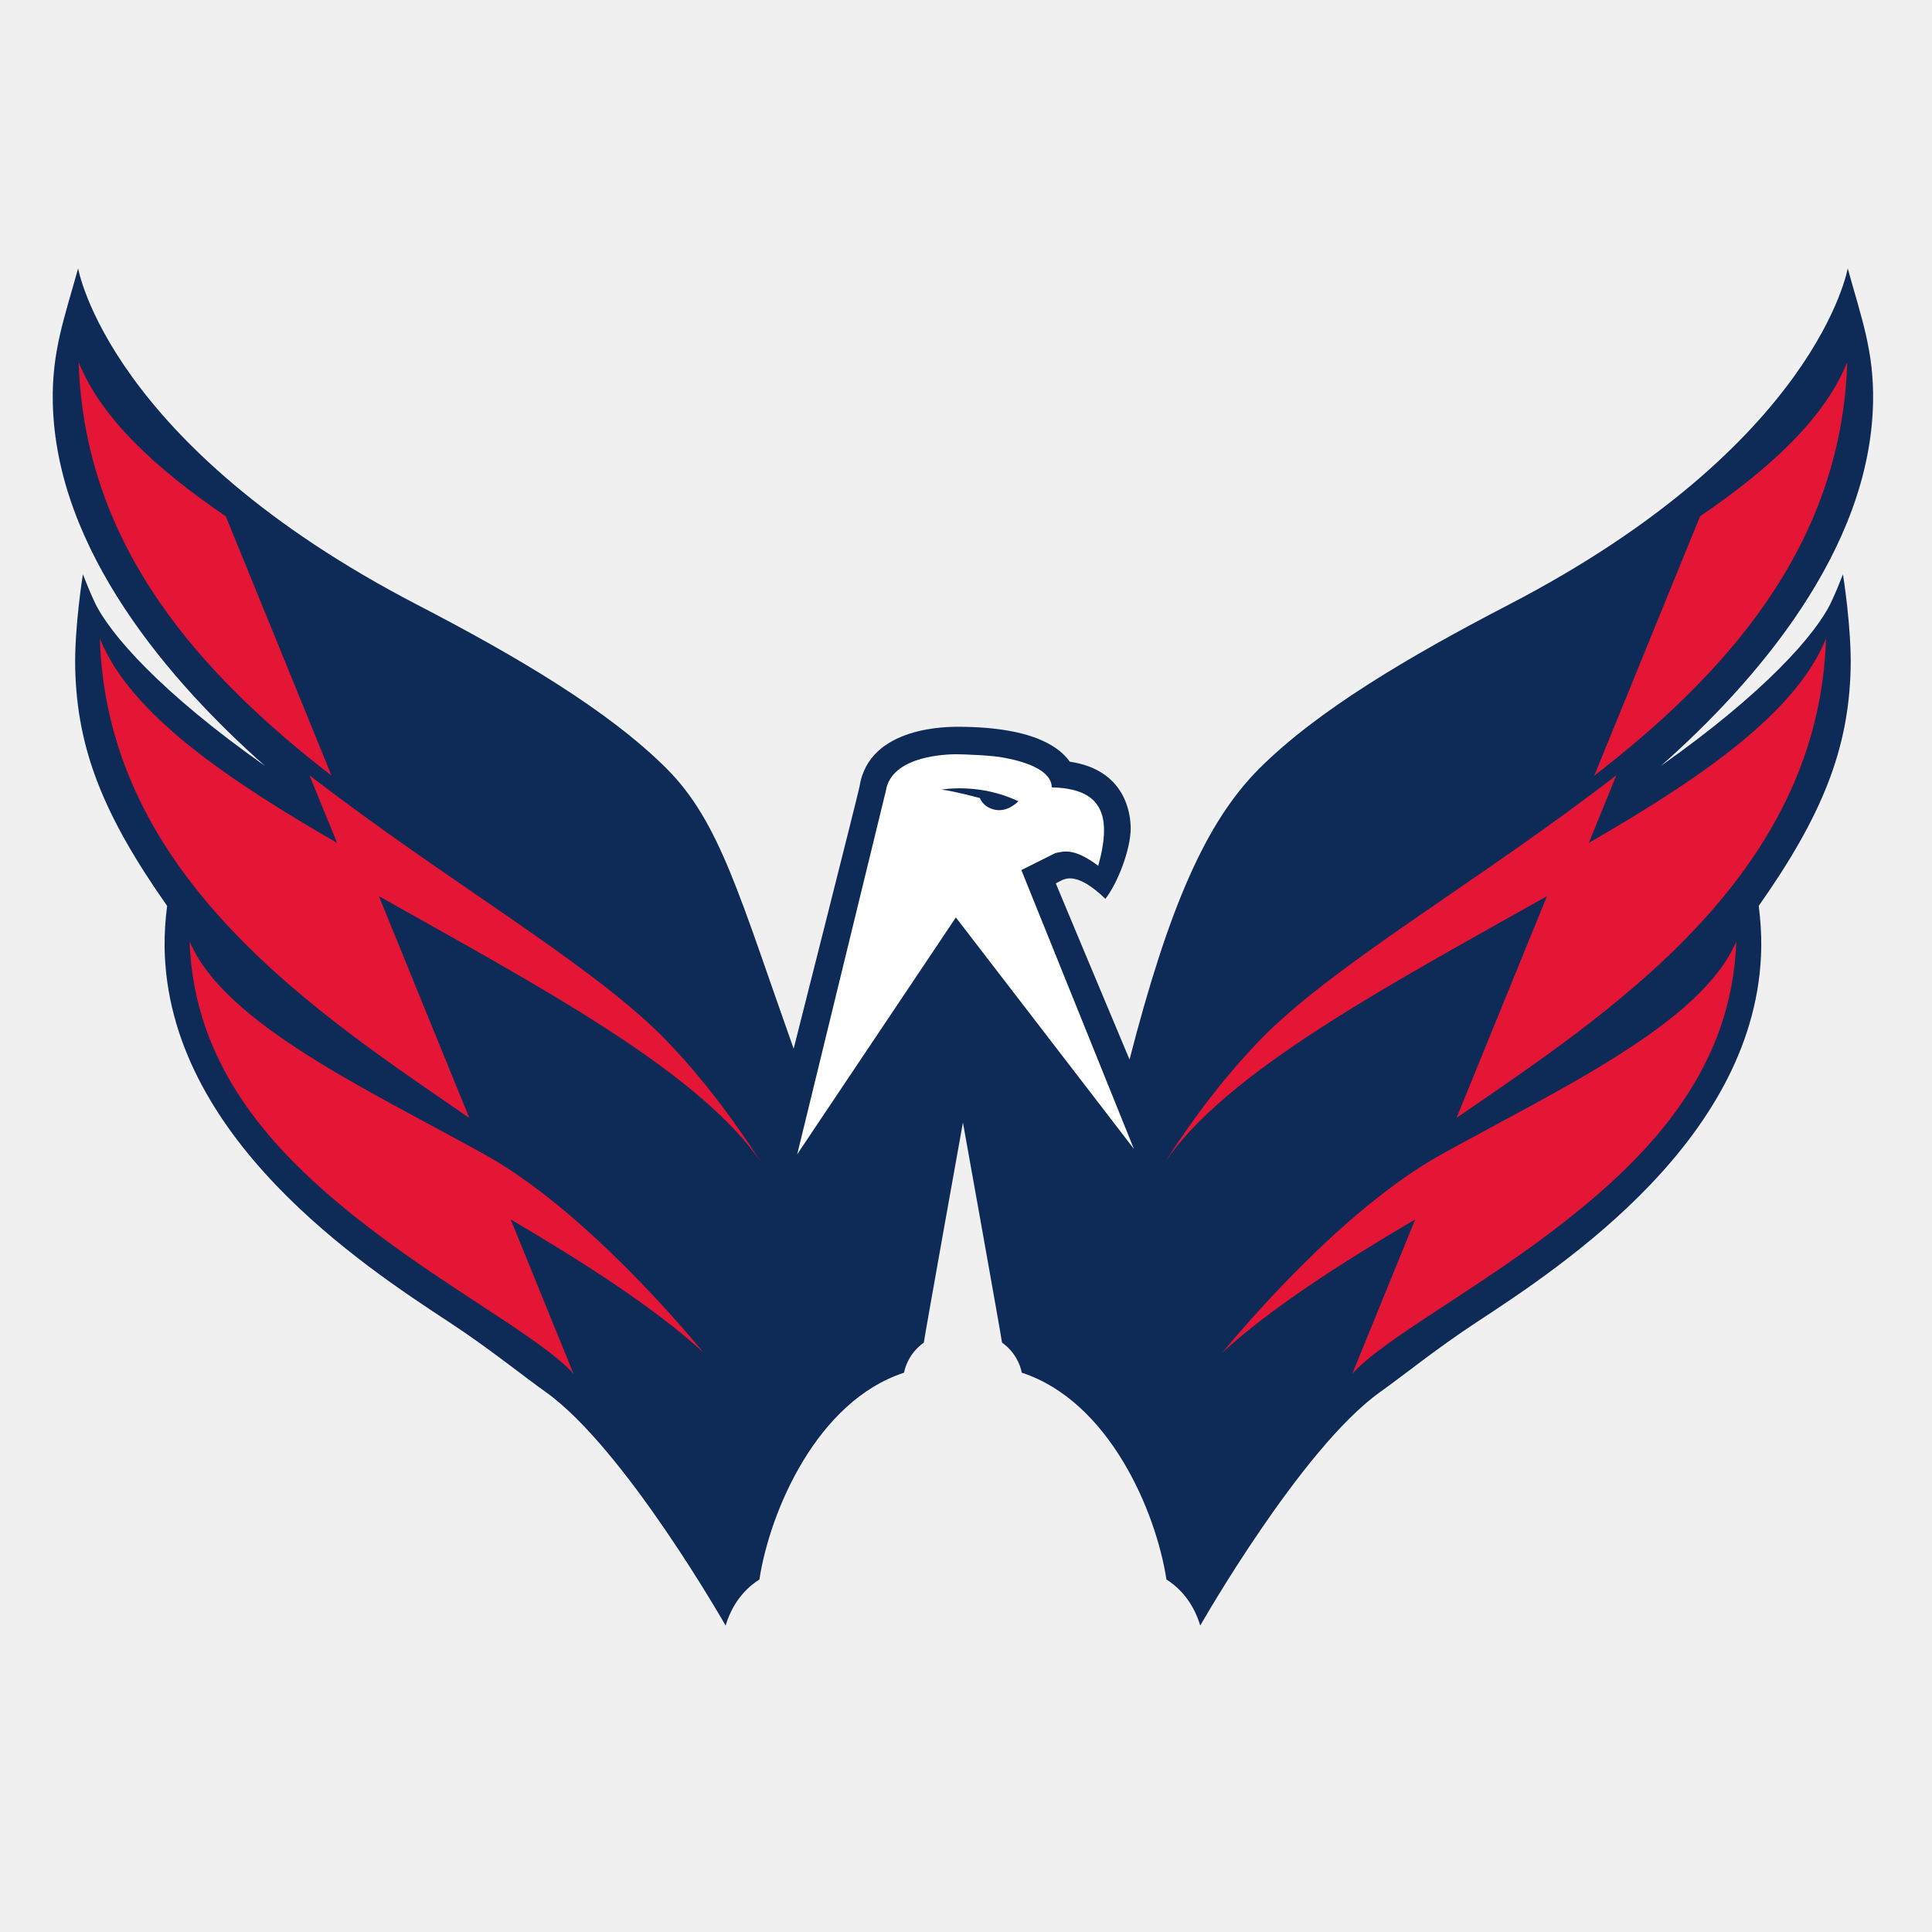
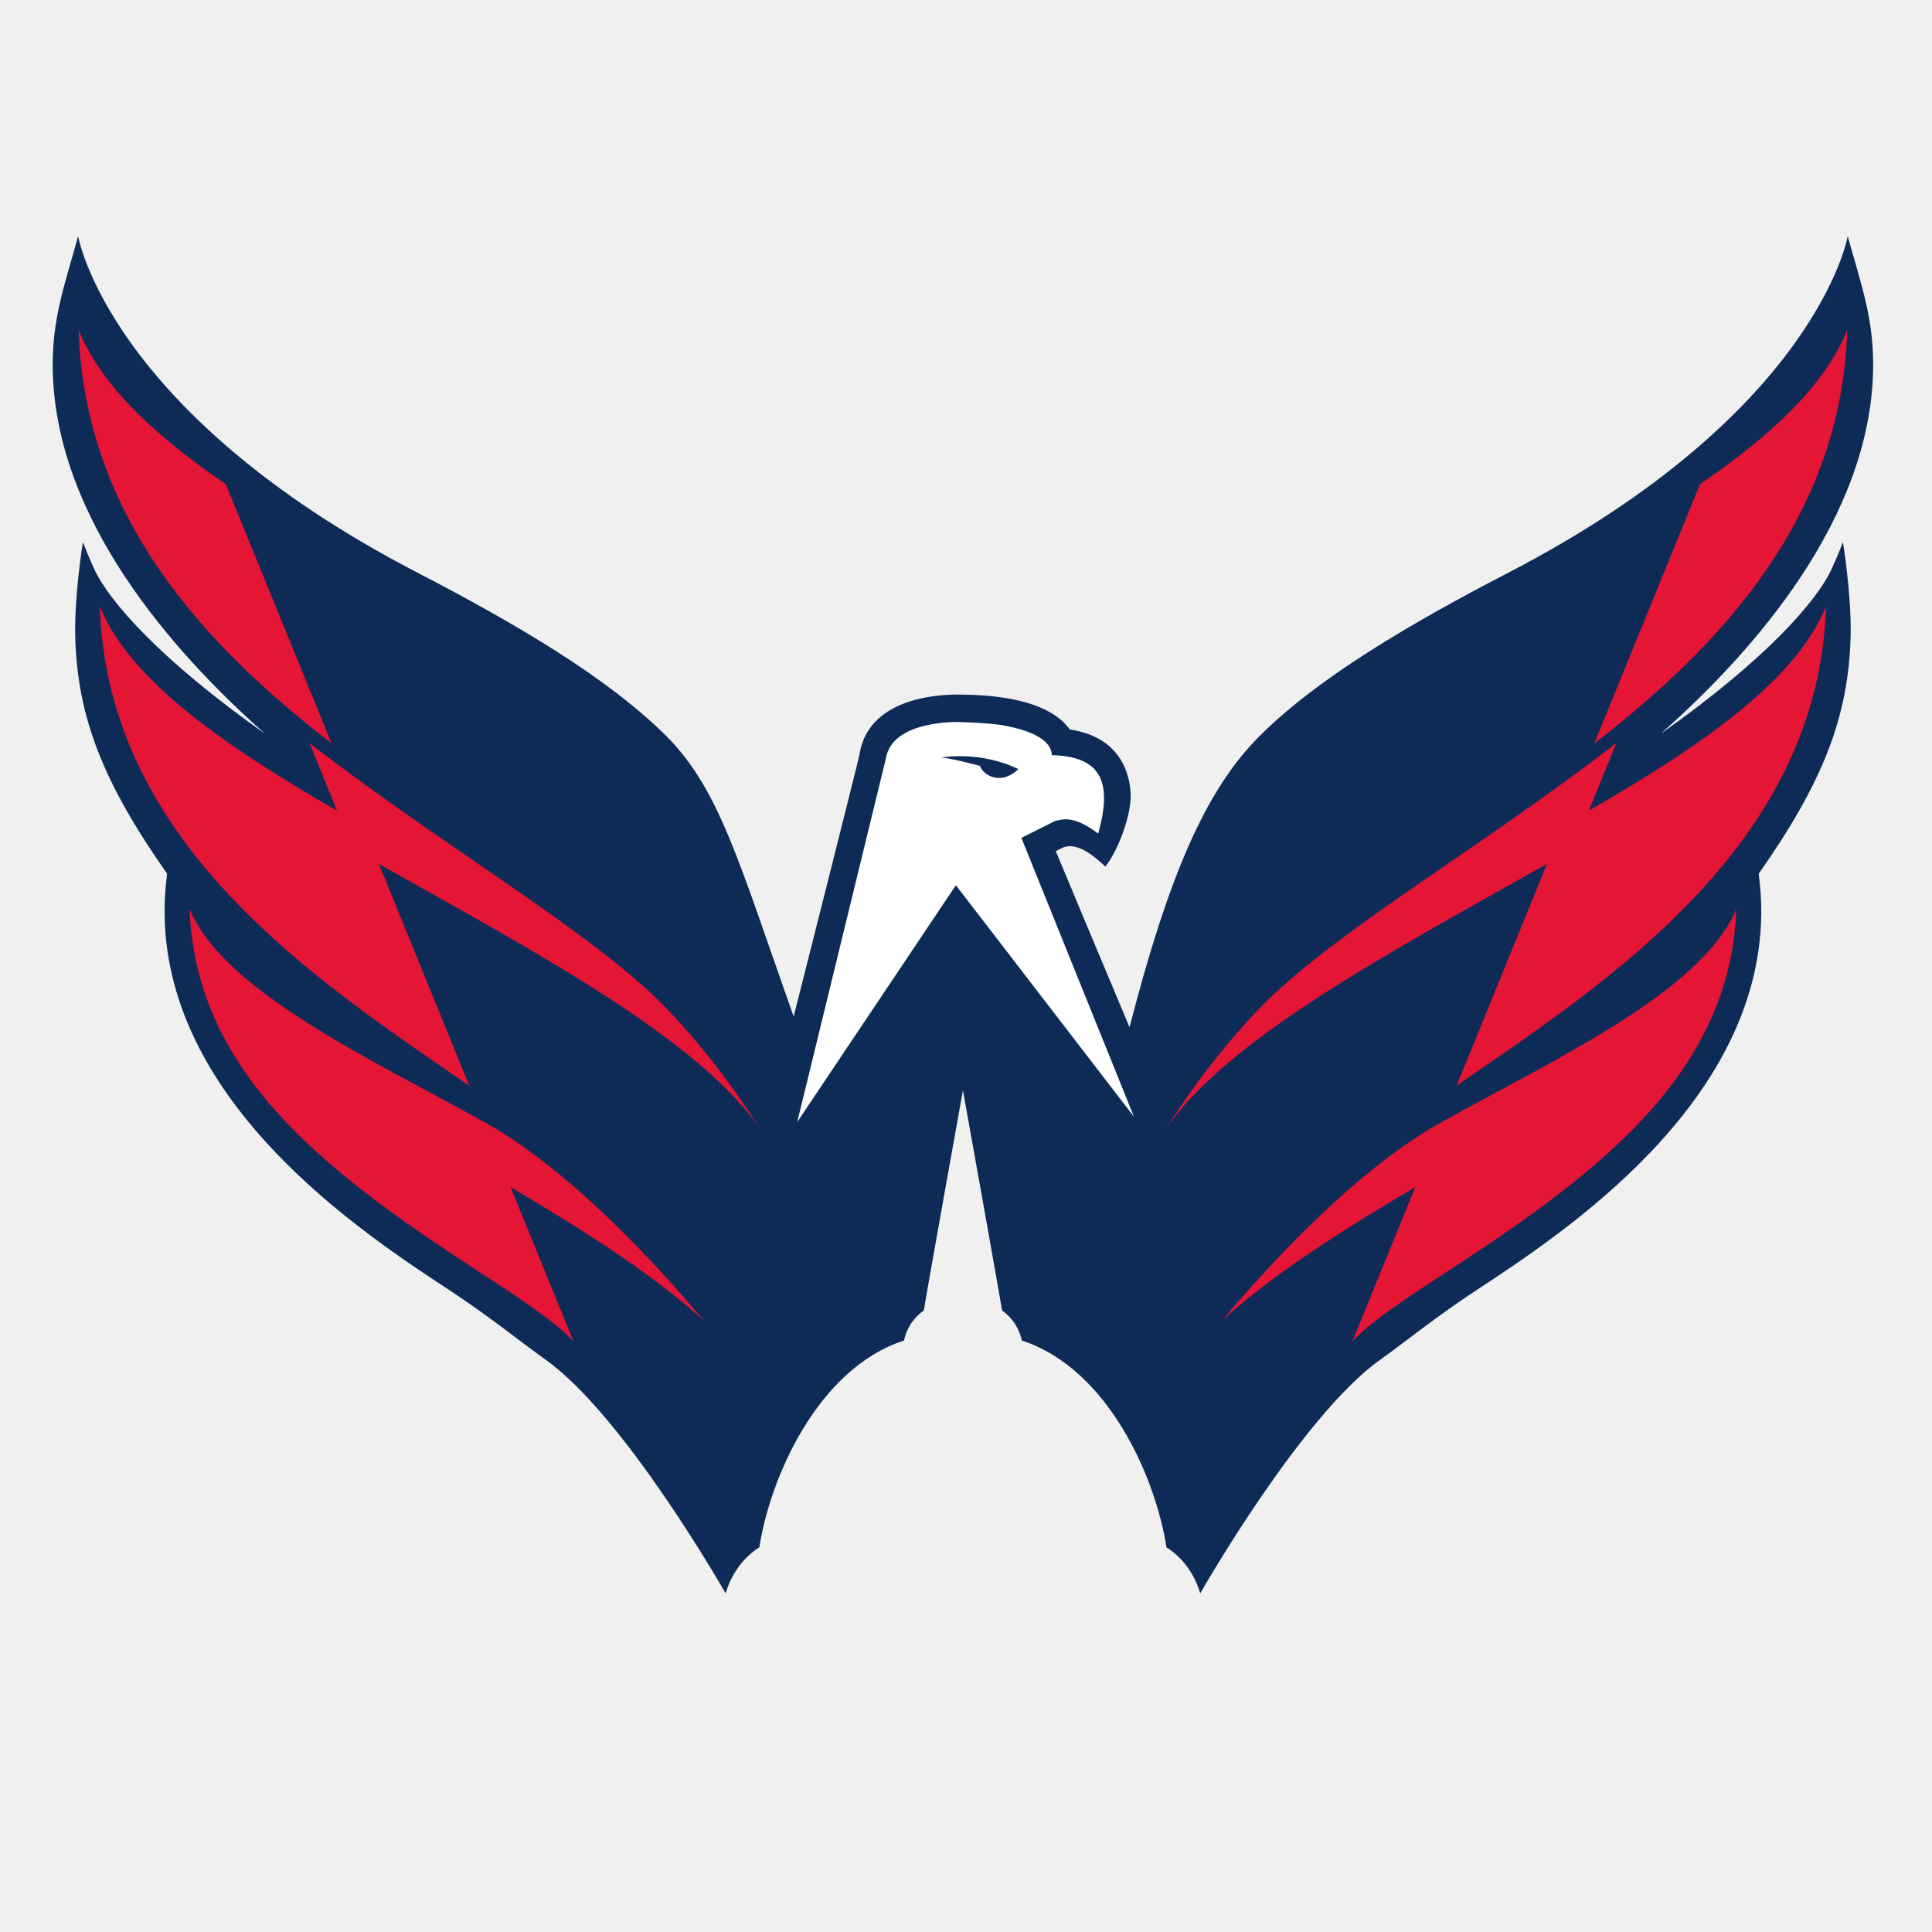
- <svg xmlns="http://www.w3.org/2000/svg" xmlns:xlink="http://www.w3.org/1999/xlink" width="60px" height="60px" viewBox="0 0 60 60" version="1.1">
+ <svg xmlns="http://www.w3.org/2000/svg" xmlns:xlink="http://www.w3.org/1999/xlink" width="30px" height="30px" viewBox="0 0 30 30" version="1.1">
  <defs>
-     <path d="M12.362,74.107 C12.362,74.107 0.695,74.107 0.695,62.445 L0.695,62.445 L0.695,12.878 C0.695,12.878 0.695,1.215 12.362,1.215 L12.362,1.215 L47.364,1.215 C47.364,1.215 59.031,1.215 59.031,12.878 L59.031,12.878 L59.031,62.445 C59.031,62.445 59.031,74.107 47.364,74.107 L47.364,74.107 L12.362,74.107 L12.362,74.107 Z" id="path-1" />
+     <path d="M6.181,36.554 C6.181,36.554 0.348,36.554 0.348,30.722 L0.348,30.722 L0.348,5.939 C0.348,5.939 0.348,0.107 6.181,0.107 L6.181,0.107 L23.682,0.107 C23.682,0.107 29.516,0.107 29.516,5.939 L29.516,5.939 L29.516,30.722 C29.516,30.722 29.516,36.554 23.682,36.554 L23.682,36.554 L6.181,36.554 L6.181,36.554 L6.181,36.554 Z" id="path-1" />
  </defs>
  <g id="Page-1" stroke="none" stroke-width="1" fill="none" fill-rule="evenodd">
-     <g id="Artboard">
-       <g id="capitals" transform="translate(0, -7.272727)">
-         <g id="layer1">
-           <g id="g2620" transform="translate(30.02059, 37.26044) scale(1, -1) translate(-30.02059, -37.26044) translate(0.042414, 0.00425)">
-             <g id="g2622-Clipped">
-               <mask id="mask-2" fill="white">
-                 <use xlink:href="#path-1" />
-               </mask>
-               <g id="path2626" />
-               <g id="g2622" mask="url(#mask-2)">
-                 <g transform="translate(0, 14.57851)">
-                   <g id="g2628" transform="translate(0.694214, 1.606714)">
-                     <path d="M29.168,16.198 C29.168,16.198 30.346,9.64 30.382,9.363 C30.79,9.069 30.946,8.684 30.996,8.428 C33.7,7.545 35.162,4.134 35.488,2.005 C35.765,1.834 36.287,1.416 36.538,0.575 C36.538,0.575 39.667,6.074 42.119,7.824 C42.882,8.368 43.872,9.175 45.116,9.993 C47.813,11.762 53.872,15.743 53.961,21.636 C53.967,22.054 53.938,22.487 53.883,22.926 C55.855,25.731 56.675,27.782 56.737,30.297 C56.767,31.566 56.498,33.224 56.498,33.224 C56.391,32.947 56.286,32.691 56.147,32.39 C55.68,31.368 54.042,29.528 50.843,27.273 C53.781,29.87 57.339,33.968 57.433,38.555 C57.466,40.133 57.078,41.165 56.646,42.725 C56.646,42.725 55.711,37.255 46.108,32.274 C43.002,30.663 40.176,28.993 38.372,27.192 C36.711,25.53 35.559,22.874 34.342,18.155 C33.582,19.958 32.265,23.117 32.052,23.625 C32.141,23.671 32.208,23.703 32.257,23.731 C32.346,23.752 32.712,23.999 33.592,23.144 C33.974,23.632 34.37,24.665 34.378,25.315 C34.381,25.751 34.242,27.145 32.487,27.404 C32.211,27.791 31.461,28.478 29.05,28.488 C28.763,28.488 26.253,28.529 25.958,26.637 C25.937,26.492 23.911,18.49 23.911,18.49 C22.234,23.209 21.625,25.53 19.964,27.192 C18.16,28.993 15.334,30.663 12.228,32.274 C2.623,37.255 1.69,42.725 1.69,42.725 C1.257,41.165 0.87,40.133 0.903,38.555 C0.997,33.968 4.555,29.87 7.493,27.273 C4.294,29.528 2.656,31.368 2.188,32.39 C2.05,32.691 1.945,32.947 1.838,33.224 C1.838,33.224 1.569,31.566 1.599,30.297 C1.659,27.782 2.481,25.733 4.453,22.926 C4.398,22.487 4.369,22.054 4.375,21.636 C4.464,15.743 10.523,11.762 13.22,9.993 C14.464,9.175 15.454,8.368 16.217,7.824 C18.669,6.074 21.798,0.575 21.798,0.575 C22.049,1.416 22.571,1.834 22.847,2.005 C23.174,4.134 24.636,7.545 27.338,8.428 C27.39,8.684 27.546,9.069 27.954,9.363 C27.99,9.64 29.168,16.198 29.168,16.198" id="path2630" fill="#0E2B58" />
-                   </g>
-                   <g id="g2632" transform="translate(24.71709, 16.82149)">
-                     <path d="M0,0 L4.926,7.352 L10.455,0.164 L6.96,8.823 L8.013,9.35 C8.279,9.406 8.595,9.52 9.347,8.956 C9.8,10.584 9.426,11.352 7.905,11.392 C7.89,12.079 6.556,12.278 6.464,12.304 C6.082,12.39 5.13,12.418 5.004,12.419 C5.004,12.419 2.943,12.489 2.752,11.285 L0,0 L0,0 Z" id="path2634" fill="#FFFFFF" />
-                   </g>
-                   <g id="g2636" transform="translate(28.76803, 26.26173)">
-                     <path d="M1.62,1.62 C1.62,1.62 1.713,1.338 2.076,1.259 C2.491,1.163 2.815,1.519 2.815,1.519 C1.603,2.101 0.431,1.881 0.431,1.881 C0.768,1.847 1.62,1.62 1.62,1.62" id="path2638" fill="#0E2B58" />
-                   </g>
-                   <g id="g2640" transform="translate(2.029118, 8.721836)">
-                     <path d="M12.964,8.099 C9.305,10.126 4.879,12.173 3.816,14.711 C3.951,10.795 6.423,8.151 9.089,6.05 C11.792,3.922 14.722,2.405 15.739,1.281 L13.787,6.076 C16.122,4.698 18.251,3.33 19.776,1.941 C19.285,2.524 16.107,6.359 12.964,8.099 M7.54,19.866 L8.396,17.766 C5.048,19.702 1.977,21.754 1.029,24.114 C1.259,16.673 7.846,12.435 12.503,9.225 L9.695,16.112 C14.673,13.312 19.687,10.647 21.589,7.808 C20.68,9.222 19.658,10.586 18.447,11.809 C16.107,14.123 11.745,16.618 7.54,19.866 M8.225,19.856 L4.941,27.908 C2.758,29.395 1.061,30.97 0.371,32.698 C0.549,26.904 4.26,22.921 8.225,19.856" id="path2642" fill="#E51535" />
-                   </g>
-                   <g id="g2644" transform="translate(34.67827, 9.041915)">
-                     <path d="M3.241,1.62 C4.766,3.011 6.895,4.377 9.23,5.755 L7.277,0.962 C8.295,2.085 11.225,3.601 13.928,5.729 C16.593,7.83 19.066,10.474 19.202,14.391 C18.138,11.854 13.712,9.805 10.053,7.778 C6.91,6.039 3.732,2.203 3.241,1.62 M4.571,11.488 C3.361,10.265 2.337,8.903 1.428,7.487 C3.33,10.328 8.344,12.991 13.322,15.793 L10.513,8.906 C15.171,12.115 21.758,16.354 21.988,23.794 C21.041,21.435 17.969,19.381 14.621,17.446 L15.477,19.547 C11.273,16.297 6.91,13.803 4.571,11.488 M22.647,32.377 C21.955,30.649 20.259,29.076 18.076,27.589 L14.791,19.535 C18.757,22.6 22.469,26.585 22.647,32.377" id="path2646" fill="#E51535" />
+     <g id="Artboard-Copy">
+       <g id="capitals" transform="translate(0, -5)">
+         <g id="Page-1">
+           <g id="Artboard">
+             <g id="capitals" transform="translate(0, 0.363637)">
+               <g id="layer1">
+                 <g id="g2620" transform="translate(15.02121, 18.75831) scale(1, -1) translate(-15.02121, -18.75831) translate(0.021207, 0.258315)">
+                   <g id="g2622-Clipped">
+                     <g>
+                       <mask id="mask-2" fill="white">
+                         <use xlink:href="#path-1" />
+                       </mask>
+                       <g id="path-1" />
+                       <g id="g2622" mask="url(#mask-2)">
+                         <g transform="translate(0, 7)" id="Group">
+                           <g transform="translate(0, 0.289255)">
+                             <g id="g2628" transform="translate(0.347107, 0.303357)" fill="#0E2B58">
+                               <path d="M14.584,8.099 C14.584,8.099 15.173,4.82 15.191,4.681 C15.395,4.535 15.473,4.342 15.498,4.214 C16.85,3.773 17.581,2.067 17.744,1.003 C17.882,0.917 18.143,0.708 18.269,0.288 C18.269,0.288 19.833,3.037 21.059,3.912 C21.441,4.184 21.936,4.587 22.558,4.996 C23.906,5.881 26.936,7.872 26.98,10.818 C26.984,11.027 26.969,11.243 26.941,11.463 C27.928,12.866 28.337,13.891 28.368,15.149 C28.384,15.783 28.249,16.612 28.249,16.612 C28.196,16.474 28.143,16.346 28.073,16.195 C27.84,15.684 27.021,14.764 25.421,13.637 C26.89,14.935 28.67,16.984 28.717,19.278 C28.733,20.067 28.539,20.582 28.323,21.362 C28.323,21.362 27.855,18.627 23.054,16.137 C21.501,15.332 20.088,14.497 19.186,13.596 C18.356,12.765 17.779,11.437 17.171,9.078 C16.791,9.979 16.132,11.558 16.026,11.813 C16.071,11.835 16.104,11.852 16.128,11.865 C16.173,11.876 16.356,12 16.796,11.572 C16.987,11.816 17.185,12.333 17.189,12.657 C17.19,12.875 17.121,13.573 16.243,13.702 C16.106,13.896 15.73,14.239 14.525,14.244 C14.381,14.244 13.126,14.264 12.979,13.318 C12.968,13.246 11.956,9.245 11.956,9.245 C11.117,11.604 10.812,12.765 9.982,13.596 C9.08,14.497 7.667,15.332 6.114,16.137 C1.312,18.627 0.845,21.362 0.845,21.362 C0.629,20.582 0.435,20.067 0.451,19.278 C0.498,16.984 2.278,14.935 3.746,13.637 C2.147,14.764 1.328,15.684 1.094,16.195 C1.025,16.346 0.972,16.474 0.919,16.612 C0.919,16.612 0.784,15.783 0.8,15.149 C0.83,13.891 1.24,12.866 2.226,11.463 C2.199,11.243 2.184,11.027 2.188,10.818 C2.232,7.872 5.262,5.881 6.61,4.996 C7.232,4.587 7.727,4.184 8.109,3.912 C9.335,3.037 10.899,0.288 10.899,0.288 C11.025,0.708 11.286,0.917 11.423,1.003 C11.587,2.067 12.318,3.773 13.669,4.214 C13.695,4.342 13.773,4.535 13.977,4.681 C13.995,4.82 14.584,8.099 14.584,8.099" id="path2630" />
+                             </g>
+                             <g id="g2632" transform="translate(12.35854, 7.910747)" fill="#FFFFFF">
+                               <path d="M0,0 L2.463,3.676 L5.228,0.082 L3.48,4.412 L4.007,4.675 C4.139,4.703 4.297,4.76 4.673,4.478 C4.9,5.292 4.713,5.676 3.952,5.696 C3.945,6.04 3.278,6.139 3.232,6.152 C3.041,6.195 2.565,6.209 2.502,6.21 C2.502,6.21 1.471,6.244 1.376,5.643 L0,0 L0,0 L0,0 Z" id="path2634" />
+                             </g>
+                             <g id="g2636" transform="translate(14.38402, 13.13086)" fill="#0E2B58">
+                               <path d="M0.81,0.31 C0.81,0.31 0.856,0.169 1.038,0.129 C1.245,0.082 1.407,0.26 1.407,0.26 C0.801,0.55 0.216,0.44 0.216,0.44 C0.384,0.423 0.81,0.31 0.81,0.31" id="path2638" />
+                             </g>
+                             <g id="g2640" transform="translate(1.014559, 4.360918)" fill="#E51535">
+                               <path d="M6.482,3.55 C4.652,4.563 2.44,5.587 1.908,6.856 C1.975,4.897 3.212,3.576 4.545,2.525 C5.896,1.461 7.361,0.703 7.87,0.141 L6.893,2.538 C8.061,1.849 9.126,1.165 9.888,0.47 C9.642,0.762 8.054,2.68 6.482,3.55 M3.77,9.433 L4.198,8.383 C2.524,9.351 0.988,10.377 0.514,11.557 C0.63,7.836 3.923,5.718 6.252,4.112 L4.848,7.556 C7.337,6.156 9.843,4.824 10.795,3.404 C10.34,4.111 9.829,4.793 9.224,5.404 C8.054,6.562 5.872,7.809 3.77,9.433 M4.113,9.428 L2.47,13.454 C1.379,14.198 0.531,14.985 0.186,15.849 C0.275,12.952 2.13,10.96 4.113,9.428" id="path2642" />
+                             </g>
+                             <g id="g2644" transform="translate(17.83914, 4.020957)" fill="#E51535">
+                               <path d="M1.12,0.81 C1.883,1.506 2.947,2.188 4.115,2.878 L3.139,0.481 C3.648,1.042 5.112,1.8 6.464,2.865 C7.797,3.915 9.033,5.237 9.101,7.195 C8.569,5.927 6.356,4.902 4.527,3.889 C2.955,3.019 1.366,1.101 1.12,0.81 M1.786,5.744 C1.18,5.132 0.668,4.451 0.214,3.743 C1.165,5.164 3.672,6.496 6.161,7.897 L4.757,4.453 C7.085,6.057 10.379,8.177 10.494,11.897 C10.021,10.718 8.485,9.691 6.811,8.723 L7.238,9.773 C5.137,8.149 2.955,6.901 1.786,5.744 M10.824,16.189 C10.478,15.324 9.629,14.538 8.538,13.795 L6.896,9.768 C8.878,11.3 10.735,13.292 10.824,16.189" id="path2646" />
+                             </g>
+                           </g>
+                         </g>
+                       </g>
+                     </g>
                  </g>
                </g>
              </g>
            </g>
          </g>
        </g>
      </g>
    </g>
  </g>
</svg>
